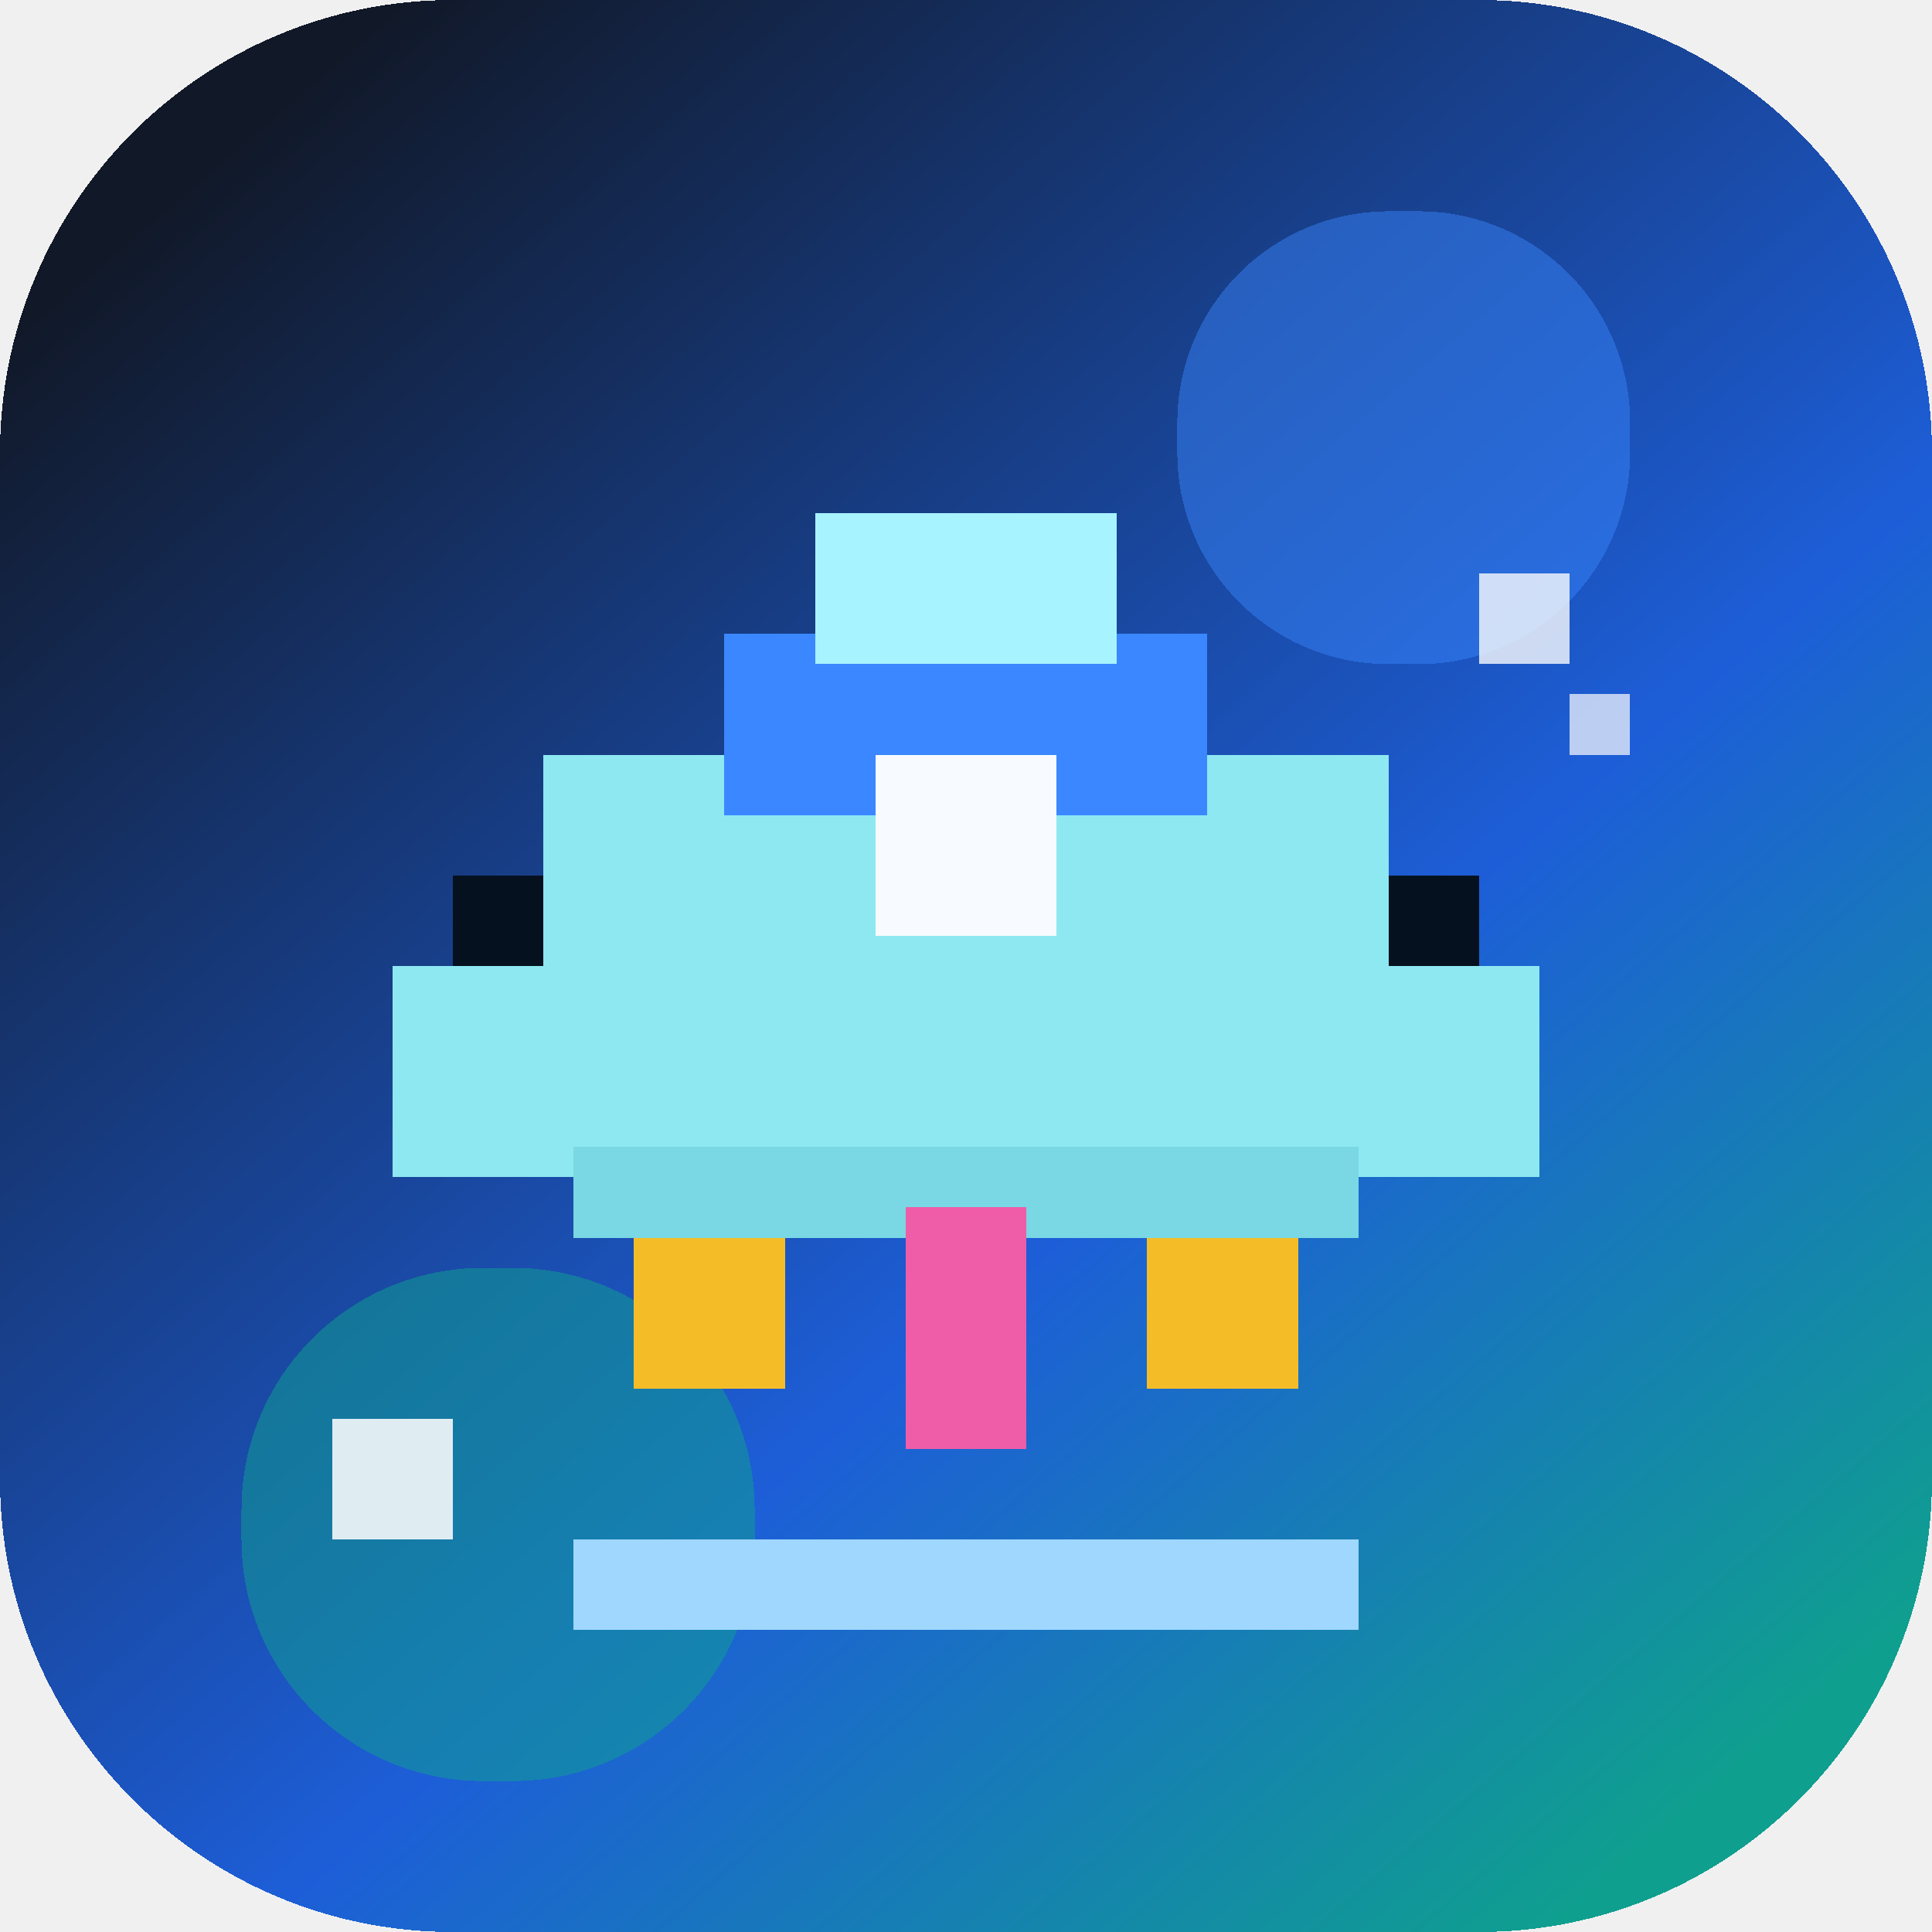
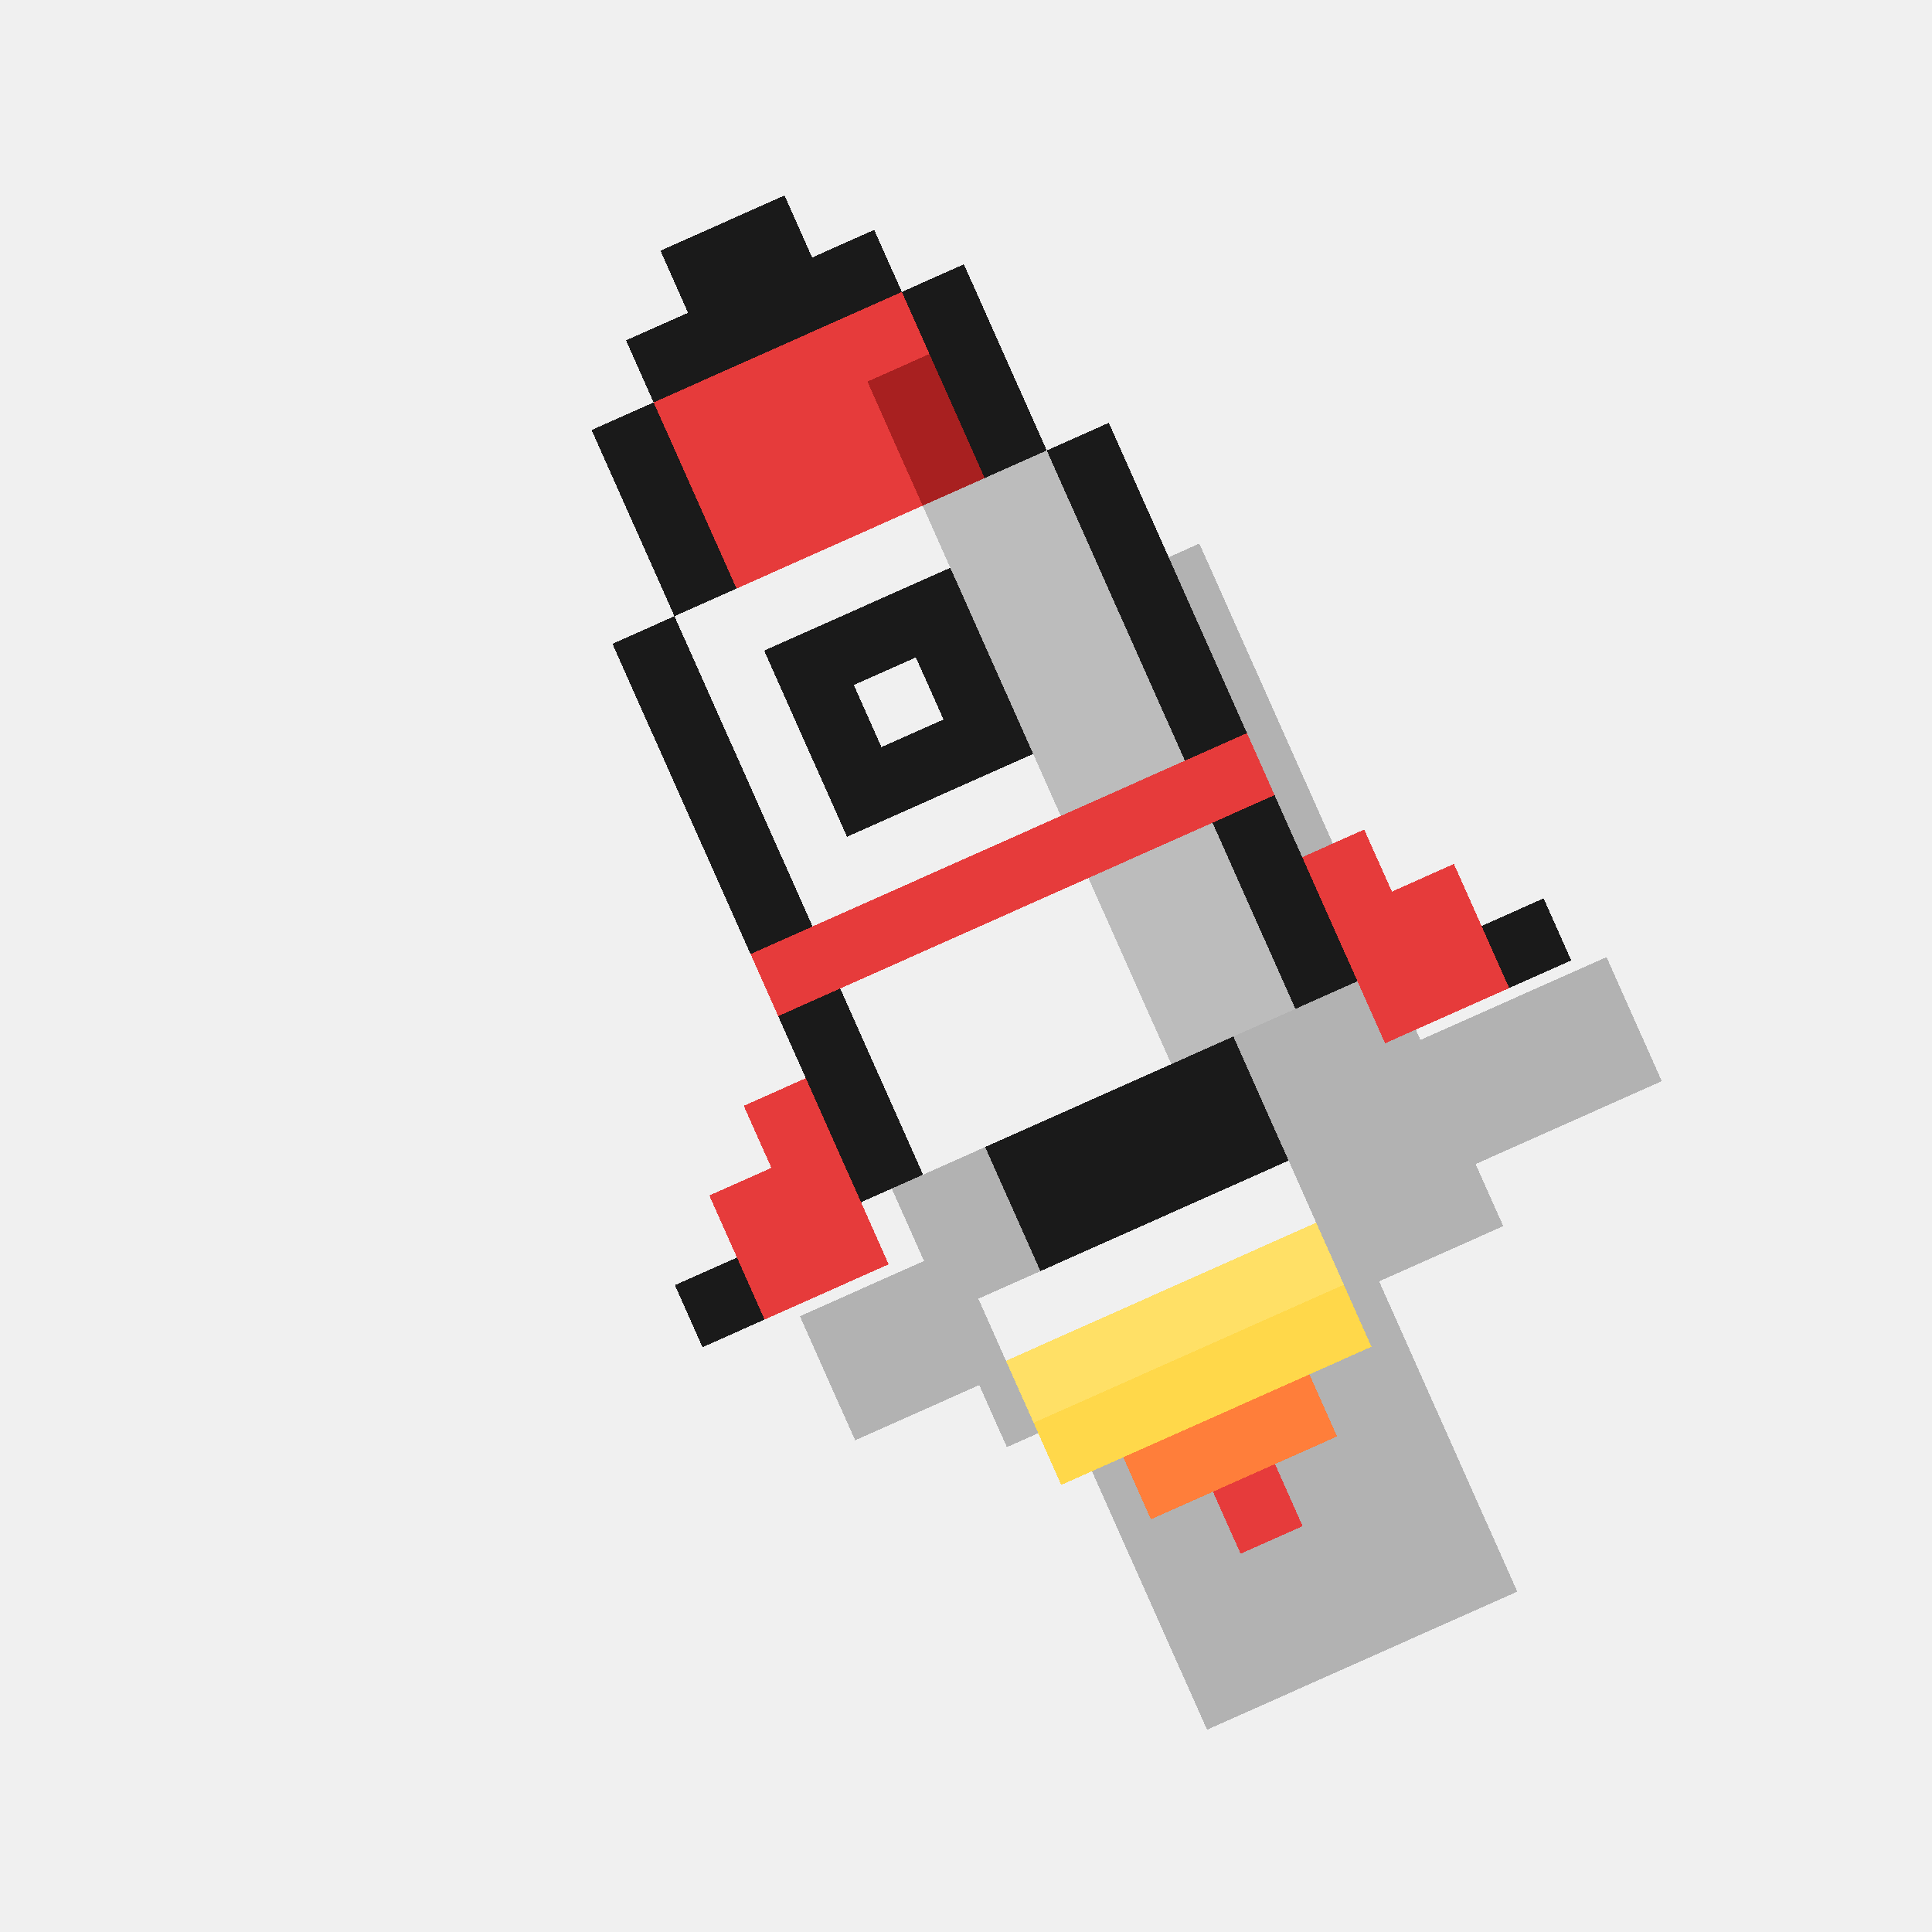
<svg xmlns="http://www.w3.org/2000/svg" viewBox="0 0 64 64" shape-rendering="crispEdges">
-   <defs>
-     <linearGradient id="bg" x1="8" x2="56" y1="4" y2="60" gradientUnits="userSpaceOnUse">
-       <stop stop-color="#111827" />
-       <stop offset="0.62" stop-color="#1d5ed8" />
-       <stop offset="1" stop-color="#0f9f8f" />
-     </linearGradient>
-   </defs>
-   <rect width="64" height="64" rx="15" fill="url(#bg)" />
-   <rect x="39" y="7" width="15" height="15" rx="7" fill="#3a87ff" opacity=".45" />
-   <rect x="8" y="42" width="17" height="17" rx="8" fill="#0f9f8f" opacity=".52" />
-   <rect x="15" y="29" width="34" height="7" fill="#06111f" />
-   <rect x="18" y="25" width="28" height="10" fill="#8ee8f2" />
-   <rect x="13" y="32" width="38" height="7" fill="#8ee8f2" />
-   <rect x="19" y="38" width="26" height="3" fill="#79d8e4" />
-   <rect x="24" y="21" width="16" height="6" fill="#3a87ff" />
-   <rect x="27" y="17" width="10" height="5" fill="#a7f3ff" />
-   <rect x="29" y="25" width="6" height="6" fill="#f7fbff" />
-   <rect x="21" y="41" width="5" height="5" fill="#f4bd28" />
-   <rect x="38" y="41" width="5" height="5" fill="#f4bd28" />
-   <rect x="30" y="40" width="4" height="8" fill="#ef5da8" />
-   <rect x="19" y="51" width="26" height="3" fill="#9fd7ff" />
-   <rect x="11" y="47" width="4" height="4" fill="#ffffff" opacity=".86" />
-   <rect x="49" y="19" width="3" height="3" fill="#ffffff" opacity=".78" />
-   <rect x="52" y="23" width="2" height="2" fill="#ffffff" opacity=".7" />
+   <g transform="translate(37 34) rotate(-24) scale(2.25) translate(-12 -12)" opacity=".26">
+     <rect x="8" y="6" width="8" height="11" fill="#000000" />
+     <rect x="6" y="14" width="13" height="2" fill="#000000" />
+     <rect x="9" y="17" width="5" height="5" fill="#000000" />
+   </g>
+   <g transform="translate(34 30) rotate(-24) scale(2.25) translate(-12 -12)">
+     <rect x="11" y="1" width="2" height="1" fill="#1a1a1a" />
+     <rect x="10" y="2" width="4" height="1" fill="#1a1a1a" />
+     <rect x="9" y="3" width="1" height="3" fill="#1a1a1a" />
+     <rect x="14" y="3" width="1" height="3" fill="#1a1a1a" />
+     <rect x="10" y="3" width="4" height="3" fill="#e63b3b" />
+     <rect x="13" y="4" width="1" height="2" fill="#a82020" />
+     <rect x="8" y="6" width="1" height="9" fill="#1a1a1a" />
+     <rect x="15" y="6" width="1" height="9" fill="#1a1a1a" />
+     <rect x="9" y="6" width="4" height="9" fill="#f0f0f0" />
+     <rect x="13" y="6" width="2" height="9" fill="#bcbcbc" />
+     <rect x="10" y="7" width="3" height="3" fill="#1a1a1a" />
+     <rect x="11" y="8" width="1" height="1" fill="#f0f0f0" />
+     <rect x="8" y="11" width="8" height="1" fill="#e63b3b" />
+     <rect x="7" y="13" width="1" height="3" fill="#e63b3b" />
+     <rect x="6" y="14" width="1" height="2" fill="#e63b3b" />
+     <rect x="16" y="13" width="1" height="3" fill="#e63b3b" />
+     <rect x="17" y="14" width="1" height="2" fill="#e63b3b" />
+     <rect x="5" y="15" width="1" height="1" fill="#1a1a1a" />
+     <rect x="18" y="15" width="1" height="1" fill="#1a1a1a" />
+     <rect x="10" y="15" width="4" height="2" fill="#1a1a1a" />
+     <rect x="9" y="17" width="5" height="1" fill="#f0f0f0" />
+     <rect x="9" y="18" width="5" height="1" fill="#ffe066" />
+     <rect x="9" y="19" width="5" height="1" fill="#ffd84a" />
+     <rect x="10" y="20" width="3" height="1" fill="#ff7e3a" />
+     <rect x="11" y="21" width="1" height="1" fill="#e63b3b" />
+   </g>
</svg>
